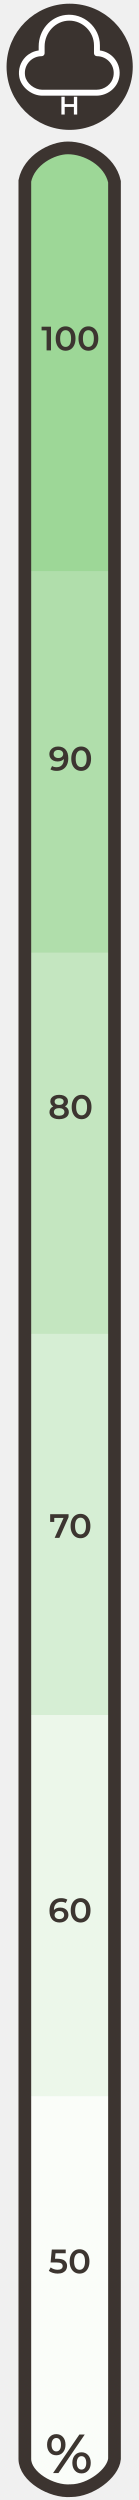
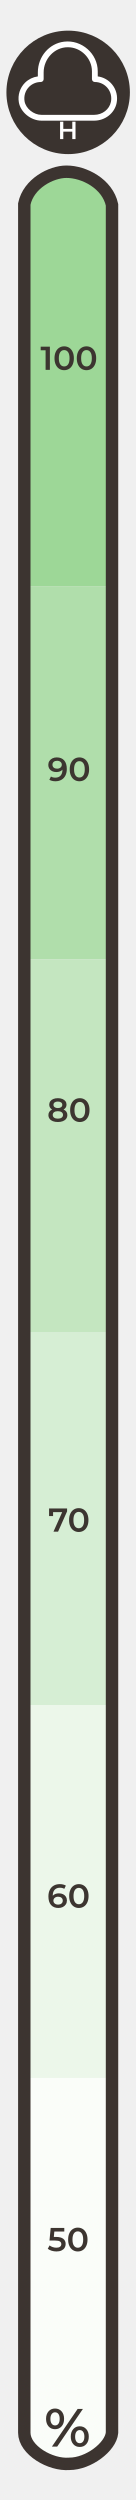
- <svg xmlns="http://www.w3.org/2000/svg" xmlns:xlink="http://www.w3.org/1999/xlink" version="1.1" id="Livello_1" x="0px" y="0px" width="32.746px" height="590.697px" viewBox="0 0 32.746 590.697" enable-background="new 0 0 32.746 590.697" xml:space="preserve">
+ <svg xmlns="http://www.w3.org/2000/svg" xmlns:xlink="http://www.w3.org/1999/xlink" version="1.1" id="Livello_1" x="0px" y="0px" width="32px" height="590px" viewBox="0 0 32.746 590.697" enable-background="new 0 0 32.746 590.697" xml:space="preserve">
  <g>
    <g>
      <g>
        <defs>
          <path id="SVGID_1_" d="M27.262,580.714c-0.316,3.428-5.673,7.51-10.308,7.51l0,0c-4.594,0.367-10.877-3.315-10.877-7.51V42.467      c1.021-4.94,6.492-7.798,10.182-7.792l0,0c4.298-0.006,9.896,2.929,11.003,7.984V580.714L27.262,580.714z" />
        </defs>
        <clipPath id="SVGID_2_">
          <use xlink:href="#SVGID_1_" overflow="visible" />
        </clipPath>
        <rect x="0.88" y="495.265" clip-path="url(#SVGID_2_)" fill="#FAFDF9" width="31.578" height="99.045" />
      </g>
      <g>
        <defs>
          <path id="SVGID_3_" d="M27.262,580.714c-0.316,3.428-5.673,7.51-10.308,7.51l0,0c-4.594,0.367-10.877-3.315-10.877-7.51V42.467      c1.021-4.94,6.492-7.798,10.182-7.792l0,0c4.298-0.006,9.896,2.929,11.003,7.984V580.714L27.262,580.714z" />
        </defs>
        <clipPath id="SVGID_4_">
          <use xlink:href="#SVGID_3_" overflow="visible" />
        </clipPath>
        <rect x="1.196" y="315.187" clip-path="url(#SVGID_4_)" fill="#D6EED4" width="31.578" height="90.041" />
      </g>
      <g>
        <defs>
          <path id="SVGID_5_" d="M27.262,580.714c-0.316,3.428-5.673,7.51-10.308,7.51l0,0c-4.594,0.367-10.877-3.315-10.877-7.51V42.467      c1.021-4.94,6.492-7.798,10.182-7.792l0,0c4.298-0.006,9.896,2.929,11.003,7.984V580.714L27.262,580.714z" />
        </defs>
        <clipPath id="SVGID_6_">
          <use xlink:href="#SVGID_5_" overflow="visible" />
        </clipPath>
        <rect x="1.196" y="225.147" clip-path="url(#SVGID_6_)" fill="#C4E6C0" width="31.578" height="90.038" />
      </g>
      <g>
        <defs>
          <path id="SVGID_7_" d="M27.262,580.714c-0.316,3.428-5.673,7.51-10.308,7.51l0,0c-4.594,0.367-10.877-3.315-10.877-7.51V42.467      c1.021-4.94,6.492-7.798,10.182-7.792l0,0c4.298-0.006,9.896,2.929,11.003,7.984V580.714L27.262,580.714z" />
        </defs>
        <clipPath id="SVGID_8_">
          <use xlink:href="#SVGID_7_" overflow="visible" />
        </clipPath>
        <rect x="0.88" y="405.226" clip-path="url(#SVGID_8_)" fill="#ECF7EA" width="31.578" height="90.041" />
      </g>
      <g>
        <defs>
          <path id="SVGID_9_" d="M27.262,580.714c-0.316,3.428-5.673,7.51-10.308,7.51l0,0c-4.594,0.367-10.877-3.315-10.877-7.51V42.467      c1.021-4.94,6.492-7.798,10.182-7.792l0,0c4.298-0.006,9.896,2.929,11.003,7.984V580.714L27.262,580.714z" />
        </defs>
        <clipPath id="SVGID_10_">
          <use xlink:href="#SVGID_9_" overflow="visible" />
        </clipPath>
        <rect x="1.196" y="135.094" clip-path="url(#SVGID_10_)" fill="#B0DEAB" width="31.578" height="90.041" />
      </g>
      <g>
        <defs>
          <path id="SVGID_11_" d="M27.262,580.714c-0.316,3.428-5.673,7.51-10.308,7.51l0,0c-4.594,0.367-10.877-3.315-10.877-7.51V42.467      c1.021-4.94,6.492-7.798,10.182-7.792l0,0c4.298-0.006,9.896,2.929,11.003,7.984V580.714L27.262,580.714z" />
        </defs>
        <clipPath id="SVGID_12_">
          <use xlink:href="#SVGID_11_" overflow="visible" />
        </clipPath>
        <rect x="0.88" y="36.051" clip-path="url(#SVGID_12_)" fill="#9DD797" width="31.577" height="99.043" />
      </g>
    </g>
  </g>
  <g display="none">
    <g display="inline">
      <defs>
        <path id="SVGID_13_" d="M27.262,580.714c0,3.713-5.957,8.074-10.593,8.074h-0.652c-4.295,0-9.939-3.881-9.939-8.074V42.467     c1.023-4.94,6.494-7.797,10.183-7.792l0,0c4.295-0.005,9.896,2.929,11,7.984V580.714L27.262,580.714z" />
      </defs>
      <clipPath id="SVGID_14_">
        <use xlink:href="#SVGID_13_" overflow="visible" />
      </clipPath>
      <rect x="-4.972" y="34.675" clip-path="url(#SVGID_14_)" fill="#C8E8F0" width="43.281" height="27.238" />
    </g>
    <g display="inline">
      <defs>
        <path id="SVGID_15_" d="M27.262,580.714c0,3.713-5.957,8.074-10.593,8.074h-0.652c-4.295,0-9.939-3.881-9.939-8.074V42.467     c1.023-4.94,6.494-7.797,10.183-7.792l0,0c4.295-0.005,9.896,2.929,11,7.984V580.714L27.262,580.714z" />
      </defs>
      <clipPath id="SVGID_16_">
        <use xlink:href="#SVGID_15_" overflow="visible" />
      </clipPath>
      <rect x="-4.972" y="61.914" clip-path="url(#SVGID_16_)" fill="#D0EBF7" width="43.281" height="27.238" />
    </g>
    <g display="inline">
      <defs>
        <path id="SVGID_17_" d="M27.262,580.714c0,3.713-5.957,8.074-10.593,8.074h-0.652c-4.295,0-9.939-3.881-9.939-8.074V42.467     c1.023-4.94,6.494-7.797,10.183-7.792l0,0c4.295-0.005,9.896,2.929,11,7.984V580.714L27.262,580.714z" />
      </defs>
      <clipPath id="SVGID_18_">
        <use xlink:href="#SVGID_17_" overflow="visible" />
      </clipPath>
      <rect x="-4.972" y="88.639" clip-path="url(#SVGID_18_)" fill="#4898DA" width="43.281" height="27.238" />
    </g>
    <g display="inline">
      <defs>
        <path id="SVGID_19_" d="M27.262,580.714c0,3.713-5.957,8.074-10.593,8.074h-0.652c-4.295,0-9.939-3.881-9.939-8.074V42.467     c1.023-4.94,6.494-7.797,10.183-7.792l0,0c4.295-0.005,9.896,2.929,11,7.984V580.714L27.262,580.714z" />
      </defs>
      <clipPath id="SVGID_20_">
        <use xlink:href="#SVGID_19_" overflow="visible" />
      </clipPath>
      <rect x="-4.972" y="115.877" clip-path="url(#SVGID_20_)" fill="#A3A5D7" width="43.281" height="27.238" />
    </g>
    <g display="inline">
      <defs>
        <path id="SVGID_21_" d="M27.262,580.714c0,3.713-5.957,8.074-10.593,8.074h-0.652c-4.295,0-9.939-3.881-9.939-8.074V42.467     c1.023-4.94,6.494-7.797,10.183-7.792l0,0c4.295-0.005,9.896,2.929,11,7.984V580.714L27.262,580.714z" />
      </defs>
      <clipPath id="SVGID_22_">
        <use xlink:href="#SVGID_21_" overflow="visible" />
      </clipPath>
      <rect x="-4.972" y="143.116" clip-path="url(#SVGID_22_)" fill="#B988C1" width="43.281" height="27.237" />
    </g>
    <g display="inline">
      <defs>
        <path id="SVGID_23_" d="M27.262,580.714c0,3.713-5.957,8.074-10.593,8.074h-0.652c-4.295,0-9.939-3.881-9.939-8.074V42.467     c1.023-4.94,6.494-7.797,10.183-7.792l0,0c4.295-0.005,9.896,2.929,11,7.984V580.714L27.262,580.714z" />
      </defs>
      <clipPath id="SVGID_24_">
        <use xlink:href="#SVGID_23_" overflow="visible" />
      </clipPath>
      <rect x="-4.972" y="170.353" clip-path="url(#SVGID_24_)" fill="#D7A2CD" width="43.281" height="27.238" />
    </g>
    <g display="inline">
      <defs>
        <path id="SVGID_25_" d="M27.262,580.714c0,3.713-5.957,8.074-10.593,8.074h-0.652c-4.295,0-9.939-3.881-9.939-8.074V42.467     c1.023-4.94,6.494-7.797,10.183-7.792l0,0c4.295-0.005,9.896,2.929,11,7.984V580.714L27.262,580.714z" />
      </defs>
      <clipPath id="SVGID_26_">
        <use xlink:href="#SVGID_25_" overflow="visible" />
      </clipPath>
      <rect x="-4.972" y="197.253" clip-path="url(#SVGID_26_)" fill="#E8BEDB" width="43.281" height="27.238" />
    </g>
    <g display="inline">
      <defs>
        <path id="SVGID_27_" d="M27.262,580.714c0,3.713-5.957,8.074-10.593,8.074h-0.652c-4.295,0-9.939-3.881-9.939-8.074V42.467     c1.023-4.94,6.494-7.797,10.183-7.792l0,0c4.295-0.005,9.896,2.929,11,7.984V580.714L27.262,580.714z" />
      </defs>
      <clipPath id="SVGID_28_">
        <use xlink:href="#SVGID_27_" overflow="visible" />
      </clipPath>
      <rect x="-4.972" y="224.492" clip-path="url(#SVGID_28_)" fill="#E67D9B" width="43.281" height="27.238" />
    </g>
    <g display="inline">
      <defs>
        <path id="SVGID_29_" d="M27.262,580.714c0,3.713-5.957,8.074-10.593,8.074h-0.652c-4.295,0-9.939-3.881-9.939-8.074V42.467     c1.023-4.94,6.494-7.797,10.183-7.792l0,0c4.295-0.005,9.896,2.929,11,7.984V580.714L27.262,580.714z" />
      </defs>
      <clipPath id="SVGID_30_">
        <use xlink:href="#SVGID_29_" overflow="visible" />
      </clipPath>
      <rect x="-4.972" y="251.73" clip-path="url(#SVGID_30_)" fill="#DB4C4D" width="43.281" height="27.236" />
    </g>
    <g display="inline">
      <defs>
        <path id="SVGID_31_" d="M27.262,580.714c0,3.713-5.957,8.074-10.593,8.074h-0.652c-4.295,0-9.939-3.881-9.939-8.074V42.467     c1.023-4.94,6.494-7.797,10.183-7.792l0,0c4.295-0.005,9.896,2.929,11,7.984V580.714L27.262,580.714z" />
      </defs>
      <clipPath id="SVGID_32_">
        <use xlink:href="#SVGID_31_" overflow="visible" />
      </clipPath>
      <rect x="-4.972" y="278.966" clip-path="url(#SVGID_32_)" fill="#EF5A5C" width="43.281" height="27.238" />
    </g>
    <g display="inline">
      <defs>
        <path id="SVGID_33_" d="M27.262,580.714c0,3.713-5.957,8.074-10.593,8.074h-0.652c-4.295,0-9.939-3.881-9.939-8.074V42.467     c1.023-4.94,6.494-7.797,10.183-7.792l0,0c4.295-0.005,9.896,2.929,11,7.984V580.714L27.262,580.714z" />
      </defs>
      <clipPath id="SVGID_34_">
        <use xlink:href="#SVGID_33_" overflow="visible" />
      </clipPath>
      <rect x="-4.972" y="305.872" clip-path="url(#SVGID_34_)" fill="#F7A25C" width="43.281" height="27.238" />
    </g>
    <g display="inline">
      <defs>
        <path id="SVGID_35_" d="M27.262,580.714c0,3.713-5.957,8.074-10.593,8.074h-0.652c-4.295,0-9.939-3.881-9.939-8.074V42.467     c1.023-4.94,6.494-7.797,10.183-7.792l0,0c4.295-0.005,9.896,2.929,11,7.984V580.714L27.262,580.714z" />
      </defs>
      <clipPath id="SVGID_36_">
        <use xlink:href="#SVGID_35_" overflow="visible" />
      </clipPath>
      <rect x="-4.972" y="333.11" clip-path="url(#SVGID_36_)" fill="#FDD58F" width="43.281" height="27.238" />
    </g>
    <g display="inline">
      <defs>
        <path id="SVGID_37_" d="M27.262,580.714c0,3.713-5.957,8.074-10.593,8.074h-0.652c-4.295,0-9.939-3.881-9.939-8.074V42.467     c1.023-4.94,6.494-7.797,10.183-7.792l0,0c4.295-0.005,9.896,2.929,11,7.984V580.714L27.262,580.714z" />
      </defs>
      <clipPath id="SVGID_38_">
        <use xlink:href="#SVGID_37_" overflow="visible" />
      </clipPath>
      <rect x="-4.972" y="360.349" clip-path="url(#SVGID_38_)" fill="#FFE173" width="43.281" height="27.238" />
    </g>
    <g display="inline">
      <defs>
        <path id="SVGID_39_" d="M27.262,580.714c0,3.713-5.957,8.074-10.593,8.074h-0.652c-4.295,0-9.939-3.881-9.939-8.074V42.467     c1.023-4.94,6.494-7.797,10.183-7.792l0,0c4.295-0.005,9.896,2.929,11,7.984V580.714L27.262,580.714z" />
      </defs>
      <clipPath id="SVGID_40_">
        <use xlink:href="#SVGID_39_" overflow="visible" />
      </clipPath>
      <rect x="-4.972" y="387.587" clip-path="url(#SVGID_40_)" fill="#FEFE82" width="43.281" height="27.238" />
    </g>
    <g display="inline">
      <defs>
        <path id="SVGID_41_" d="M27.262,580.714c0,3.713-5.957,8.074-10.593,8.074h-0.652c-4.295,0-9.939-3.881-9.939-8.074V42.467     c1.023-4.94,6.494-7.797,10.183-7.792l0,0c4.295-0.005,9.896,2.929,11,7.984V580.714L27.262,580.714z" />
      </defs>
      <clipPath id="SVGID_42_">
        <use xlink:href="#SVGID_41_" overflow="visible" />
      </clipPath>
      <rect x="-4.972" y="414.483" clip-path="url(#SVGID_42_)" fill="#FFFFC7" width="43.281" height="27.235" />
    </g>
    <g display="inline">
      <defs>
        <path id="SVGID_43_" d="M27.262,580.714c0,3.713-5.957,8.074-10.593,8.074h-0.652c-4.295,0-9.939-3.881-9.939-8.074V42.467     c1.023-4.94,6.494-7.797,10.183-7.792l0,0c4.295-0.005,9.896,2.929,11,7.984V580.714L27.262,580.714z" />
      </defs>
      <clipPath id="SVGID_44_">
        <use xlink:href="#SVGID_43_" overflow="visible" />
      </clipPath>
      <rect x="-4.972" y="441.72" clip-path="url(#SVGID_44_)" fill="#F3F3A1" width="43.281" height="27.238" />
    </g>
    <g display="inline">
      <defs>
        <path id="SVGID_45_" d="M27.262,580.714c0,3.713-5.957,8.074-10.593,8.074h-0.652c-4.295,0-9.939-3.881-9.939-8.074V42.467     c1.023-4.94,6.494-7.797,10.183-7.792l0,0c4.295-0.005,9.896,2.929,11,7.984V580.714L27.262,580.714z" />
      </defs>
      <clipPath id="SVGID_46_">
        <use xlink:href="#SVGID_45_" overflow="visible" />
      </clipPath>
      <rect x="-4.972" y="468.958" clip-path="url(#SVGID_46_)" fill="#D3ECA4" width="43.281" height="27.238" />
    </g>
    <g display="inline">
      <defs>
        <path id="SVGID_47_" d="M27.262,580.714c0,3.713-5.957,8.074-10.593,8.074h-0.652c-4.295,0-9.939-3.881-9.939-8.074V42.467     c1.023-4.94,6.494-7.797,10.183-7.792l0,0c4.295-0.005,9.896,2.929,11,7.984V580.714L27.262,580.714z" />
      </defs>
      <clipPath id="SVGID_48_">
        <use xlink:href="#SVGID_47_" overflow="visible" />
      </clipPath>
      <rect x="-4.972" y="496.196" clip-path="url(#SVGID_48_)" fill="#C3E6D8" width="43.281" height="27.237" />
    </g>
    <g display="inline">
      <defs>
        <path id="SVGID_49_" d="M27.262,580.714c0,3.713-5.957,8.074-10.593,8.074h-0.652c-4.295,0-9.939-3.881-9.939-8.074V42.467     c1.023-4.94,6.494-7.797,10.183-7.792l0,0c4.295-0.005,9.896,2.929,11,7.984V580.714L27.262,580.714z" />
      </defs>
      <clipPath id="SVGID_50_">
        <use xlink:href="#SVGID_49_" overflow="visible" />
      </clipPath>
      <rect x="-4.972" y="523.435" clip-path="url(#SVGID_50_)" fill="#C8E8F0" width="43.281" height="27.238" />
    </g>
    <g display="inline">
      <defs>
        <path id="SVGID_51_" d="M27.262,580.714c0,3.713-5.957,8.074-10.593,8.074h-0.652c-4.295,0-9.939-3.881-9.939-8.074V42.467     c1.023-4.94,6.494-7.797,10.183-7.792l0,0c4.295-0.005,9.896,2.929,11,7.984V580.714L27.262,580.714z" />
      </defs>
      <clipPath id="SVGID_52_">
        <use xlink:href="#SVGID_51_" overflow="visible" />
      </clipPath>
      <rect x="-4.972" y="550.673" clip-path="url(#SVGID_52_)" fill="#D0EBF7" width="43.281" height="41.121" />
    </g>
  </g>
  <g>
    <g display="none">
      <g display="inline">
        <defs>
          <path id="SVGID_53_" d="M27.052,580.983c-0.315,3.428-5.672,7.51-10.307,7.51l0,0c-4.594,0.367-10.877-3.316-10.877-7.51V42.738      c1.021-4.94,6.492-7.798,10.182-7.792l0,0c4.298-0.006,9.896,2.929,11.002,7.984V580.983L27.052,580.983z" />
        </defs>
        <clipPath id="SVGID_54_">
          <use xlink:href="#SVGID_53_" overflow="visible" />
        </clipPath>
        <rect x="0.671" y="494.032" clip-path="url(#SVGID_54_)" fill="#EC2426" width="31.578" height="99.045" />
      </g>
      <g display="inline">
        <defs>
          <path id="SVGID_55_" d="M27.052,580.983c-0.315,3.428-5.672,7.51-10.307,7.51l0,0c-4.594,0.367-10.877-3.316-10.877-7.51V42.738      c1.021-4.94,6.492-7.798,10.182-7.792l0,0c4.298-0.006,9.896,2.929,11.002,7.984V580.983L27.052,580.983z" />
        </defs>
        <clipPath id="SVGID_56_">
          <use xlink:href="#SVGID_55_" overflow="visible" />
        </clipPath>
        <rect x="0.987" y="313.954" clip-path="url(#SVGID_56_)" fill="#FCFC1E" width="31.578" height="90.041" />
      </g>
      <g display="inline">
        <defs>
          <path id="SVGID_57_" d="M27.052,580.983c-0.315,3.428-5.672,7.51-10.307,7.51l0,0c-4.594,0.367-10.877-3.316-10.877-7.51V42.738      c1.021-4.94,6.492-7.798,10.182-7.792l0,0c4.298-0.006,9.896,2.929,11.002,7.984V580.983L27.052,580.983z" />
        </defs>
        <clipPath id="SVGID_58_">
          <use xlink:href="#SVGID_57_" overflow="visible" />
        </clipPath>
        <rect x="0.987" y="223.914" clip-path="url(#SVGID_58_)" fill="#0B7F3F" width="31.578" height="90.038" />
      </g>
      <g display="inline">
        <defs>
          <path id="SVGID_59_" d="M27.052,580.983c-0.315,3.428-5.672,7.51-10.307,7.51l0,0c-4.594,0.367-10.877-3.316-10.877-7.51V42.738      c1.021-4.94,6.492-7.798,10.182-7.792l0,0c4.298-0.006,9.896,2.929,11.002,7.984V580.983L27.052,580.983z" />
        </defs>
        <clipPath id="SVGID_60_">
          <use xlink:href="#SVGID_59_" overflow="visible" />
        </clipPath>
        <rect x="0.671" y="403.993" clip-path="url(#SVGID_60_)" fill="#F7A426" width="31.578" height="90.041" />
      </g>
      <g display="inline">
        <defs>
          <path id="SVGID_61_" d="M27.052,580.983c-0.315,3.428-5.672,7.51-10.307,7.51l0,0c-4.594,0.367-10.877-3.316-10.877-7.51V42.738      c1.021-4.94,6.492-7.798,10.182-7.792l0,0c4.298-0.006,9.896,2.929,11.002,7.984V580.983L27.052,580.983z" />
        </defs>
        <clipPath id="SVGID_62_">
          <use xlink:href="#SVGID_61_" overflow="visible" />
        </clipPath>
        <rect x="0.987" y="133.862" clip-path="url(#SVGID_62_)" fill="#6FC9DC" width="31.578" height="90.04" />
      </g>
      <g display="inline">
        <defs>
          <path id="SVGID_63_" d="M27.052,580.983c-0.315,3.428-5.672,7.51-10.307,7.51l0,0c-4.594,0.367-10.877-3.316-10.877-7.51V42.738      c1.021-4.94,6.492-7.798,10.182-7.792l0,0c4.298-0.006,9.896,2.929,11.002,7.984V580.983L27.052,580.983z" />
        </defs>
        <clipPath id="SVGID_64_">
          <use xlink:href="#SVGID_63_" overflow="visible" />
        </clipPath>
        <rect x="0.987" y="34.818" clip-path="url(#SVGID_64_)" fill="#3F57B0" width="31.578" height="99.043" />
      </g>
    </g>
  </g>
  <circle fill="#3A332F" cx="16.46" cy="15.781" r="14.909" />
  <path fill="none" stroke="#3C3430" stroke-width="3" stroke-miterlimit="10" d="M27.052,580.983  c-0.315,3.428-5.672,7.51-10.307,7.51l0,0c-4.593,0.367-10.877-3.316-10.877-7.51V42.736c1.022-4.94,6.492-7.798,10.182-7.792l0,0  c4.298-0.006,9.896,2.929,11.002,7.984V580.983L27.052,580.983z" />
  <g>
    <path fill="#3C3530" d="M11.72,579.44c-0.398-0.461-0.598-1.063-0.598-1.809c0-0.745,0.199-1.348,0.598-1.807   c0.399-0.459,0.923-0.689,1.573-0.689s1.176,0.229,1.58,0.684c0.403,0.455,0.604,1.06,0.604,1.813s-0.202,1.358-0.604,1.813   c-0.403,0.455-0.93,0.683-1.58,0.683S12.118,579.899,11.72,579.44z M14.118,578.803c0.195-0.276,0.292-0.667,0.292-1.17   c0-0.502-0.097-0.893-0.292-1.17c-0.195-0.276-0.47-0.416-0.825-0.416c-0.338,0-0.609,0.143-0.813,0.423   c-0.204,0.281-0.306,0.669-0.306,1.163s0.102,0.882,0.306,1.164c0.204,0.281,0.475,0.422,0.813,0.422   C13.648,579.219,13.923,579.081,14.118,578.803z M18.753,575.229h1.272l-6.212,9.1h-1.274L18.753,575.229z M17.688,583.729   c-0.399-0.46-0.599-1.062-0.599-1.808c0-0.745,0.199-1.348,0.599-1.807c0.397-0.459,0.922-0.689,1.574-0.689   c0.647,0,1.176,0.23,1.577,0.689c0.404,0.459,0.604,1.062,0.604,1.807c0,0.746-0.2,1.349-0.604,1.808   c-0.401,0.459-0.93,0.688-1.577,0.688C18.609,584.419,18.085,584.189,17.688,583.729z M20.079,583.087   c0.198-0.282,0.299-0.67,0.299-1.164s-0.101-0.882-0.299-1.163c-0.199-0.281-0.474-0.423-0.817-0.423   c-0.349,0-0.621,0.139-0.82,0.416s-0.299,0.668-0.299,1.17c0,0.503,0.1,0.894,0.299,1.17c0.199,0.277,0.473,0.416,0.82,0.416   C19.605,583.509,19.88,583.368,20.079,583.087z" />
  </g>
  <g>
    <path fill="#3C3530" d="M15.288,534.154c0.379,0.307,0.568,0.724,0.568,1.252c0,0.336-0.083,0.64-0.248,0.912   c-0.165,0.271-0.413,0.486-0.744,0.646c-0.331,0.16-0.739,0.24-1.224,0.24c-0.4,0-0.787-0.058-1.16-0.172   c-0.373-0.115-0.688-0.273-0.944-0.478l0.44-0.808c0.208,0.171,0.458,0.306,0.748,0.404c0.29,0.098,0.591,0.146,0.9,0.146   c0.368,0,0.657-0.076,0.868-0.228c0.21-0.152,0.316-0.361,0.316-0.628c0-0.288-0.113-0.507-0.34-0.652   c-0.227-0.146-0.615-0.22-1.164-0.22h-1.352l0.288-3.048h3.288v0.872H13.12L13,533.694h0.536   C14.325,533.694,14.909,533.848,15.288,534.154z" />
    <path fill="#3C3530" d="M17.592,536.866c-0.354-0.228-0.63-0.559-0.833-0.992c-0.203-0.434-0.304-0.95-0.304-1.548   s0.101-1.113,0.304-1.548c0.203-0.436,0.479-0.767,0.833-0.992c0.352-0.227,0.752-0.34,1.2-0.34c0.446,0,0.849,0.112,1.203,0.34   c0.354,0.227,0.634,0.558,0.836,0.992c0.203,0.435,0.306,0.95,0.306,1.548s-0.103,1.113-0.306,1.548   c-0.202,0.435-0.479,0.766-0.836,0.992c-0.354,0.227-0.757,0.34-1.203,0.34C18.344,537.206,17.943,537.093,17.592,536.866z    M19.738,535.806c0.232-0.33,0.35-0.822,0.35-1.479s-0.115-1.149-0.35-1.48c-0.23-0.33-0.547-0.496-0.946-0.496   c-0.396,0-0.708,0.166-0.94,0.496c-0.231,0.331-0.348,0.824-0.348,1.48s0.115,1.148,0.348,1.479   c0.232,0.331,0.545,0.496,0.94,0.496C19.191,536.302,19.508,536.137,19.738,535.806z" />
  </g>
  <g>
    <path fill="#3C3530" d="M15.227,450.927c0.293,0.143,0.522,0.344,0.688,0.604c0.165,0.261,0.248,0.563,0.248,0.902   c0,0.363-0.091,0.683-0.272,0.956c-0.181,0.275-0.426,0.487-0.736,0.638c-0.309,0.147-0.656,0.224-1.04,0.224   c-0.768,0-1.364-0.24-1.788-0.72c-0.424-0.48-0.636-1.168-0.636-2.064c0-0.629,0.115-1.167,0.344-1.612   c0.229-0.444,0.551-0.782,0.964-1.016c0.413-0.231,0.892-0.348,1.436-0.348c0.288,0,0.559,0.029,0.812,0.092s0.473,0.15,0.66,0.268   l-0.384,0.784c-0.277-0.181-0.632-0.271-1.064-0.271c-0.539,0-0.96,0.165-1.264,0.496c-0.304,0.33-0.456,0.808-0.456,1.432v0.008   c0.166-0.191,0.376-0.337,0.632-0.436c0.256-0.1,0.544-0.148,0.864-0.148C14.603,450.715,14.934,450.786,15.227,450.927z    M14.851,453.175c0.203-0.173,0.304-0.404,0.304-0.691c0-0.293-0.101-0.524-0.304-0.695s-0.475-0.256-0.816-0.256   c-0.336,0-0.609,0.091-0.82,0.271c-0.211,0.183-0.316,0.411-0.316,0.688c0,0.271,0.103,0.497,0.308,0.676s0.489,0.268,0.852,0.268   C14.384,453.435,14.648,453.349,14.851,453.175z" />
    <path fill="#3C3530" d="M17.843,453.911c-0.352-0.228-0.629-0.559-0.831-0.992c-0.204-0.435-0.305-0.95-0.305-1.548   s0.101-1.113,0.305-1.548c0.202-0.436,0.479-0.767,0.831-0.992c0.353-0.227,0.753-0.34,1.201-0.34c0.447,0,0.849,0.113,1.203,0.34   s0.633,0.558,0.836,0.992c0.203,0.434,0.306,0.95,0.306,1.548s-0.103,1.113-0.306,1.548c-0.203,0.436-0.479,0.766-0.836,0.992   c-0.356,0.226-0.756,0.34-1.203,0.34C18.596,454.251,18.193,454.138,17.843,453.911z M19.991,452.851   c0.231-0.33,0.348-0.822,0.348-1.479s-0.114-1.149-0.348-1.48c-0.232-0.33-0.55-0.496-0.947-0.496c-0.396,0-0.709,0.166-0.94,0.496   c-0.232,0.331-0.349,0.824-0.349,1.48s0.115,1.148,0.349,1.479c0.231,0.331,0.545,0.496,0.94,0.496   C19.441,453.347,19.759,453.182,19.991,452.851z" />
  </g>
  <g>
    <path fill="#3C3530" d="M16.202,357.771v0.695l-2.176,4.904h-1.112l2.104-4.721h-2.2v0.953H11.85v-1.832H16.202L16.202,357.771z" />
    <path fill="#3C3530" d="M17.816,363.11c-0.353-0.227-0.629-0.558-0.832-0.991c-0.204-0.435-0.304-0.95-0.304-1.548   s0.101-1.113,0.304-1.549c0.203-0.435,0.479-0.766,0.832-0.991c0.353-0.228,0.752-0.341,1.201-0.341   c0.446,0,0.849,0.113,1.203,0.341c0.354,0.227,0.633,0.558,0.836,0.991c0.202,0.436,0.305,0.951,0.305,1.549   s-0.103,1.113-0.305,1.548c-0.203,0.435-0.48,0.766-0.836,0.991c-0.354,0.228-0.757,0.341-1.203,0.341   C18.568,363.451,18.169,363.338,17.816,363.11z M19.965,362.051c0.232-0.329,0.35-0.823,0.35-1.479c0-0.656-0.116-1.149-0.35-1.48   c-0.23-0.33-0.548-0.496-0.947-0.496c-0.396,0-0.707,0.166-0.939,0.496c-0.232,0.331-0.348,0.824-0.348,1.48   c0,0.655,0.115,1.148,0.348,1.479c0.232,0.331,0.545,0.496,0.939,0.496C19.417,362.547,19.732,362.382,19.965,362.051z" />
  </g>
  <g>
    <path fill="#3C3530" d="M16.029,261.958c0.157,0.227,0.236,0.492,0.236,0.796c0,0.342-0.095,0.641-0.284,0.896   c-0.189,0.256-0.457,0.452-0.804,0.588c-0.347,0.136-0.75,0.204-1.208,0.204c-0.459,0-0.86-0.068-1.204-0.204   c-0.344-0.136-0.609-0.332-0.796-0.588c-0.187-0.256-0.28-0.555-0.28-0.896c0-0.304,0.078-0.569,0.232-0.796   c0.155-0.227,0.376-0.406,0.664-0.54c-0.224-0.122-0.396-0.283-0.516-0.483c-0.12-0.2-0.18-0.431-0.18-0.692   c0-0.314,0.086-0.589,0.26-0.824c0.173-0.234,0.417-0.416,0.732-0.544c0.314-0.128,0.677-0.191,1.088-0.191   c0.416,0,0.781,0.063,1.096,0.191s0.56,0.31,0.736,0.544c0.176,0.235,0.264,0.51,0.264,0.824c0,0.262-0.061,0.491-0.184,0.688   c-0.123,0.197-0.299,0.359-0.528,0.487C15.646,261.552,15.872,261.732,16.029,261.958z M14.881,263.387   c0.224-0.16,0.336-0.382,0.336-0.664c0-0.277-0.112-0.496-0.336-0.656c-0.224-0.16-0.528-0.24-0.912-0.24   c-0.384,0-0.686,0.08-0.904,0.24c-0.218,0.16-0.328,0.379-0.328,0.656c0,0.282,0.109,0.504,0.328,0.664   c0.219,0.159,0.52,0.239,0.904,0.239C14.353,263.626,14.657,263.546,14.881,263.387z M13.197,259.707   c-0.189,0.139-0.284,0.334-0.284,0.584c0,0.24,0.095,0.431,0.284,0.572c0.189,0.142,0.446,0.212,0.772,0.212   c0.331,0,0.592-0.07,0.784-0.212c0.192-0.142,0.288-0.332,0.288-0.572c0-0.25-0.097-0.445-0.292-0.584s-0.455-0.208-0.78-0.208   C13.644,259.499,13.386,259.568,13.197,259.707z" />
    <path fill="#3C3530" d="M18.073,264.103c-0.353-0.227-0.63-0.558-0.832-0.992c-0.203-0.435-0.304-0.95-0.304-1.548   s0.101-1.113,0.304-1.548c0.202-0.435,0.479-0.766,0.832-0.992c0.352-0.227,0.752-0.34,1.202-0.34c0.447,0,0.848,0.113,1.203,0.34   c0.354,0.227,0.633,0.558,0.836,0.992s0.305,0.95,0.305,1.548s-0.102,1.113-0.305,1.548s-0.48,0.766-0.836,0.992   c-0.356,0.226-0.756,0.34-1.203,0.34C18.825,264.443,18.425,264.33,18.073,264.103z M20.223,263.042   c0.231-0.33,0.348-0.823,0.348-1.479s-0.115-1.149-0.348-1.48c-0.232-0.33-0.55-0.496-0.947-0.496   c-0.396,0-0.709,0.166-0.941,0.496c-0.232,0.331-0.348,0.824-0.348,1.48s0.115,1.149,0.348,1.479   c0.232,0.331,0.545,0.496,0.941,0.496C19.673,263.539,19.988,263.374,20.223,263.042z" />
  </g>
  <g>
    <path fill="#3C3530" d="M15.497,177.108c0.424,0.479,0.636,1.168,0.636,2.063c0,0.63-0.115,1.167-0.344,1.612   c-0.229,0.445-0.551,0.784-0.964,1.017c-0.414,0.231-0.892,0.348-1.436,0.348c-0.288,0-0.559-0.031-0.812-0.092   c-0.253-0.062-0.473-0.151-0.66-0.269l0.384-0.784c0.277,0.182,0.632,0.272,1.064,0.272c0.539,0,0.96-0.165,1.264-0.496   c0.304-0.33,0.456-0.808,0.456-1.432v-0.008c-0.166,0.191-0.376,0.337-0.632,0.436c-0.256,0.099-0.544,0.148-0.864,0.148   c-0.368,0-0.699-0.071-0.992-0.213c-0.293-0.141-0.522-0.342-0.688-0.604s-0.248-0.563-0.248-0.904   c0-0.362,0.091-0.681,0.272-0.956c0.181-0.274,0.427-0.486,0.736-0.636c0.309-0.149,0.656-0.224,1.04-0.224   C14.477,176.388,15.073,176.627,15.497,177.108z M14.609,178.835c0.21-0.181,0.316-0.41,0.316-0.688   c0-0.272-0.103-0.497-0.308-0.676c-0.206-0.179-0.489-0.269-0.852-0.269c-0.325,0-0.589,0.087-0.792,0.261   c-0.203,0.173-0.304,0.403-0.304,0.691c0,0.294,0.101,0.525,0.304,0.696c0.203,0.171,0.475,0.256,0.816,0.256   C14.125,179.108,14.398,179.017,14.609,178.835z" />
    <path fill="#3C3530" d="M17.973,181.808c-0.352-0.227-0.629-0.558-0.832-0.992c-0.203-0.435-0.304-0.95-0.304-1.548   s0.101-1.113,0.304-1.548c0.203-0.435,0.48-0.766,0.832-0.992c0.353-0.227,0.752-0.34,1.202-0.34c0.447,0,0.849,0.113,1.203,0.34   s0.634,0.558,0.836,0.992c0.203,0.434,0.306,0.95,0.306,1.548s-0.103,1.113-0.306,1.548c-0.202,0.435-0.479,0.766-0.836,0.992   s-0.756,0.34-1.203,0.34C18.727,182.148,18.325,182.035,17.973,181.808z M20.122,180.748c0.231-0.33,0.349-0.823,0.349-1.479   c0-0.656-0.115-1.149-0.349-1.48c-0.231-0.33-0.549-0.496-0.947-0.496c-0.396,0-0.709,0.166-0.942,0.496   c-0.231,0.331-0.348,0.824-0.348,1.48s0.115,1.149,0.348,1.479c0.233,0.331,0.545,0.496,0.942,0.496   C19.573,181.244,19.891,181.079,20.122,180.748z" />
  </g>
  <g>
    <path fill="#3C3530" d="M12.049,77.192v5.6h-1.04v-4.728H9.825v-0.872H12.049z" />
    <path fill="#3C3530" d="M14.297,82.532c-0.352-0.227-0.629-0.558-0.832-0.992c-0.203-0.434-0.304-0.95-0.304-1.548   c0-0.598,0.101-1.113,0.304-1.548c0.203-0.435,0.48-0.766,0.832-0.992c0.352-0.227,0.752-0.34,1.2-0.34   c0.448,0,0.849,0.113,1.204,0.34c0.354,0.227,0.633,0.558,0.836,0.992c0.201,0.435,0.304,0.95,0.304,1.548   c0,0.598-0.103,1.113-0.304,1.548c-0.203,0.435-0.482,0.766-0.836,0.992c-0.355,0.227-0.756,0.34-1.204,0.34   C15.049,82.872,14.649,82.759,14.297,82.532z M16.445,81.472c0.232-0.33,0.348-0.823,0.348-1.479c0-0.656-0.116-1.149-0.348-1.48   c-0.232-0.33-0.548-0.496-0.948-0.496c-0.395,0-0.708,0.166-0.94,0.496c-0.232,0.331-0.348,0.824-0.348,1.48   c0,0.656,0.116,1.149,0.348,1.479c0.232,0.331,0.545,0.496,0.94,0.496C15.897,81.968,16.213,81.803,16.445,81.472z" />
    <path fill="#3C3530" d="M19.682,82.532c-0.353-0.227-0.63-0.558-0.832-0.992c-0.203-0.434-0.306-0.95-0.306-1.548   c0-0.598,0.103-1.113,0.306-1.548c0.202-0.435,0.479-0.766,0.832-0.992c0.352-0.226,0.752-0.34,1.2-0.34   c0.447,0,0.849,0.113,1.203,0.34s0.633,0.558,0.836,0.992s0.306,0.95,0.306,1.548c0,0.598-0.103,1.113-0.306,1.548   s-0.479,0.766-0.836,0.992c-0.356,0.226-0.756,0.34-1.203,0.34C20.434,82.872,20.032,82.759,19.682,82.532z M21.829,81.472   c0.231-0.33,0.348-0.823,0.348-1.479c0-0.656-0.114-1.149-0.348-1.48c-0.231-0.33-0.55-0.496-0.947-0.496   c-0.396,0-0.709,0.166-0.94,0.496c-0.232,0.331-0.349,0.824-0.349,1.48c0,0.656,0.115,1.149,0.349,1.479   c0.231,0.331,0.545,0.496,0.94,0.496C21.279,81.968,21.598,81.803,21.829,81.472z" />
  </g>
  <g>
    <path fill="#FFFFFF" d="M10.021,22.611h12.708c2.651,0,4.936-1.792,5.433-4.26c0.325-1.611-0.076-3.252-1.103-4.503   c-0.873-1.069-2.104-1.748-3.453-1.924v-1.211c0-4.293-3.871-7.688-8.123-7.18C11.866,3.964,9.14,7.156,9.14,10.957v0.967   c-1.164,0.151-2.244,0.679-3.102,1.525C4.803,14.7,4.259,16.417,4.55,18.162C4.953,20.574,7.459,22.611,10.021,22.611z    M7.029,14.438c0.757-0.748,1.755-1.161,2.812-1.161c0.386,0,0.7-0.313,0.7-0.699v-1.622c0-3.218,2.562-6.078,5.839-6.078   c3.177,0,5.827,2.66,5.827,5.833v1.866c0,0.386,0.313,0.699,0.699,0.699c1.191,0,2.313,0.532,3.07,1.457   c0.758,0.924,1.053,2.142,0.812,3.34c-0.365,1.817-2.072,3.136-4.06,3.136H10.021c-1.887,0-3.798-1.532-4.09-3.28   C5.716,16.635,6.117,15.361,7.029,14.438z" />
  </g>
  <rect x="11.504" y="22.611" fill="none" width="9.754" height="5.471" />
  <g>
    <path fill="#FFFFFF" d="M18.238,22.863v4.2h-0.78v-1.8h-2.172v1.8h-0.779v-4.2h0.779v1.734h2.172v-1.734H18.238z" />
  </g>
</svg>
